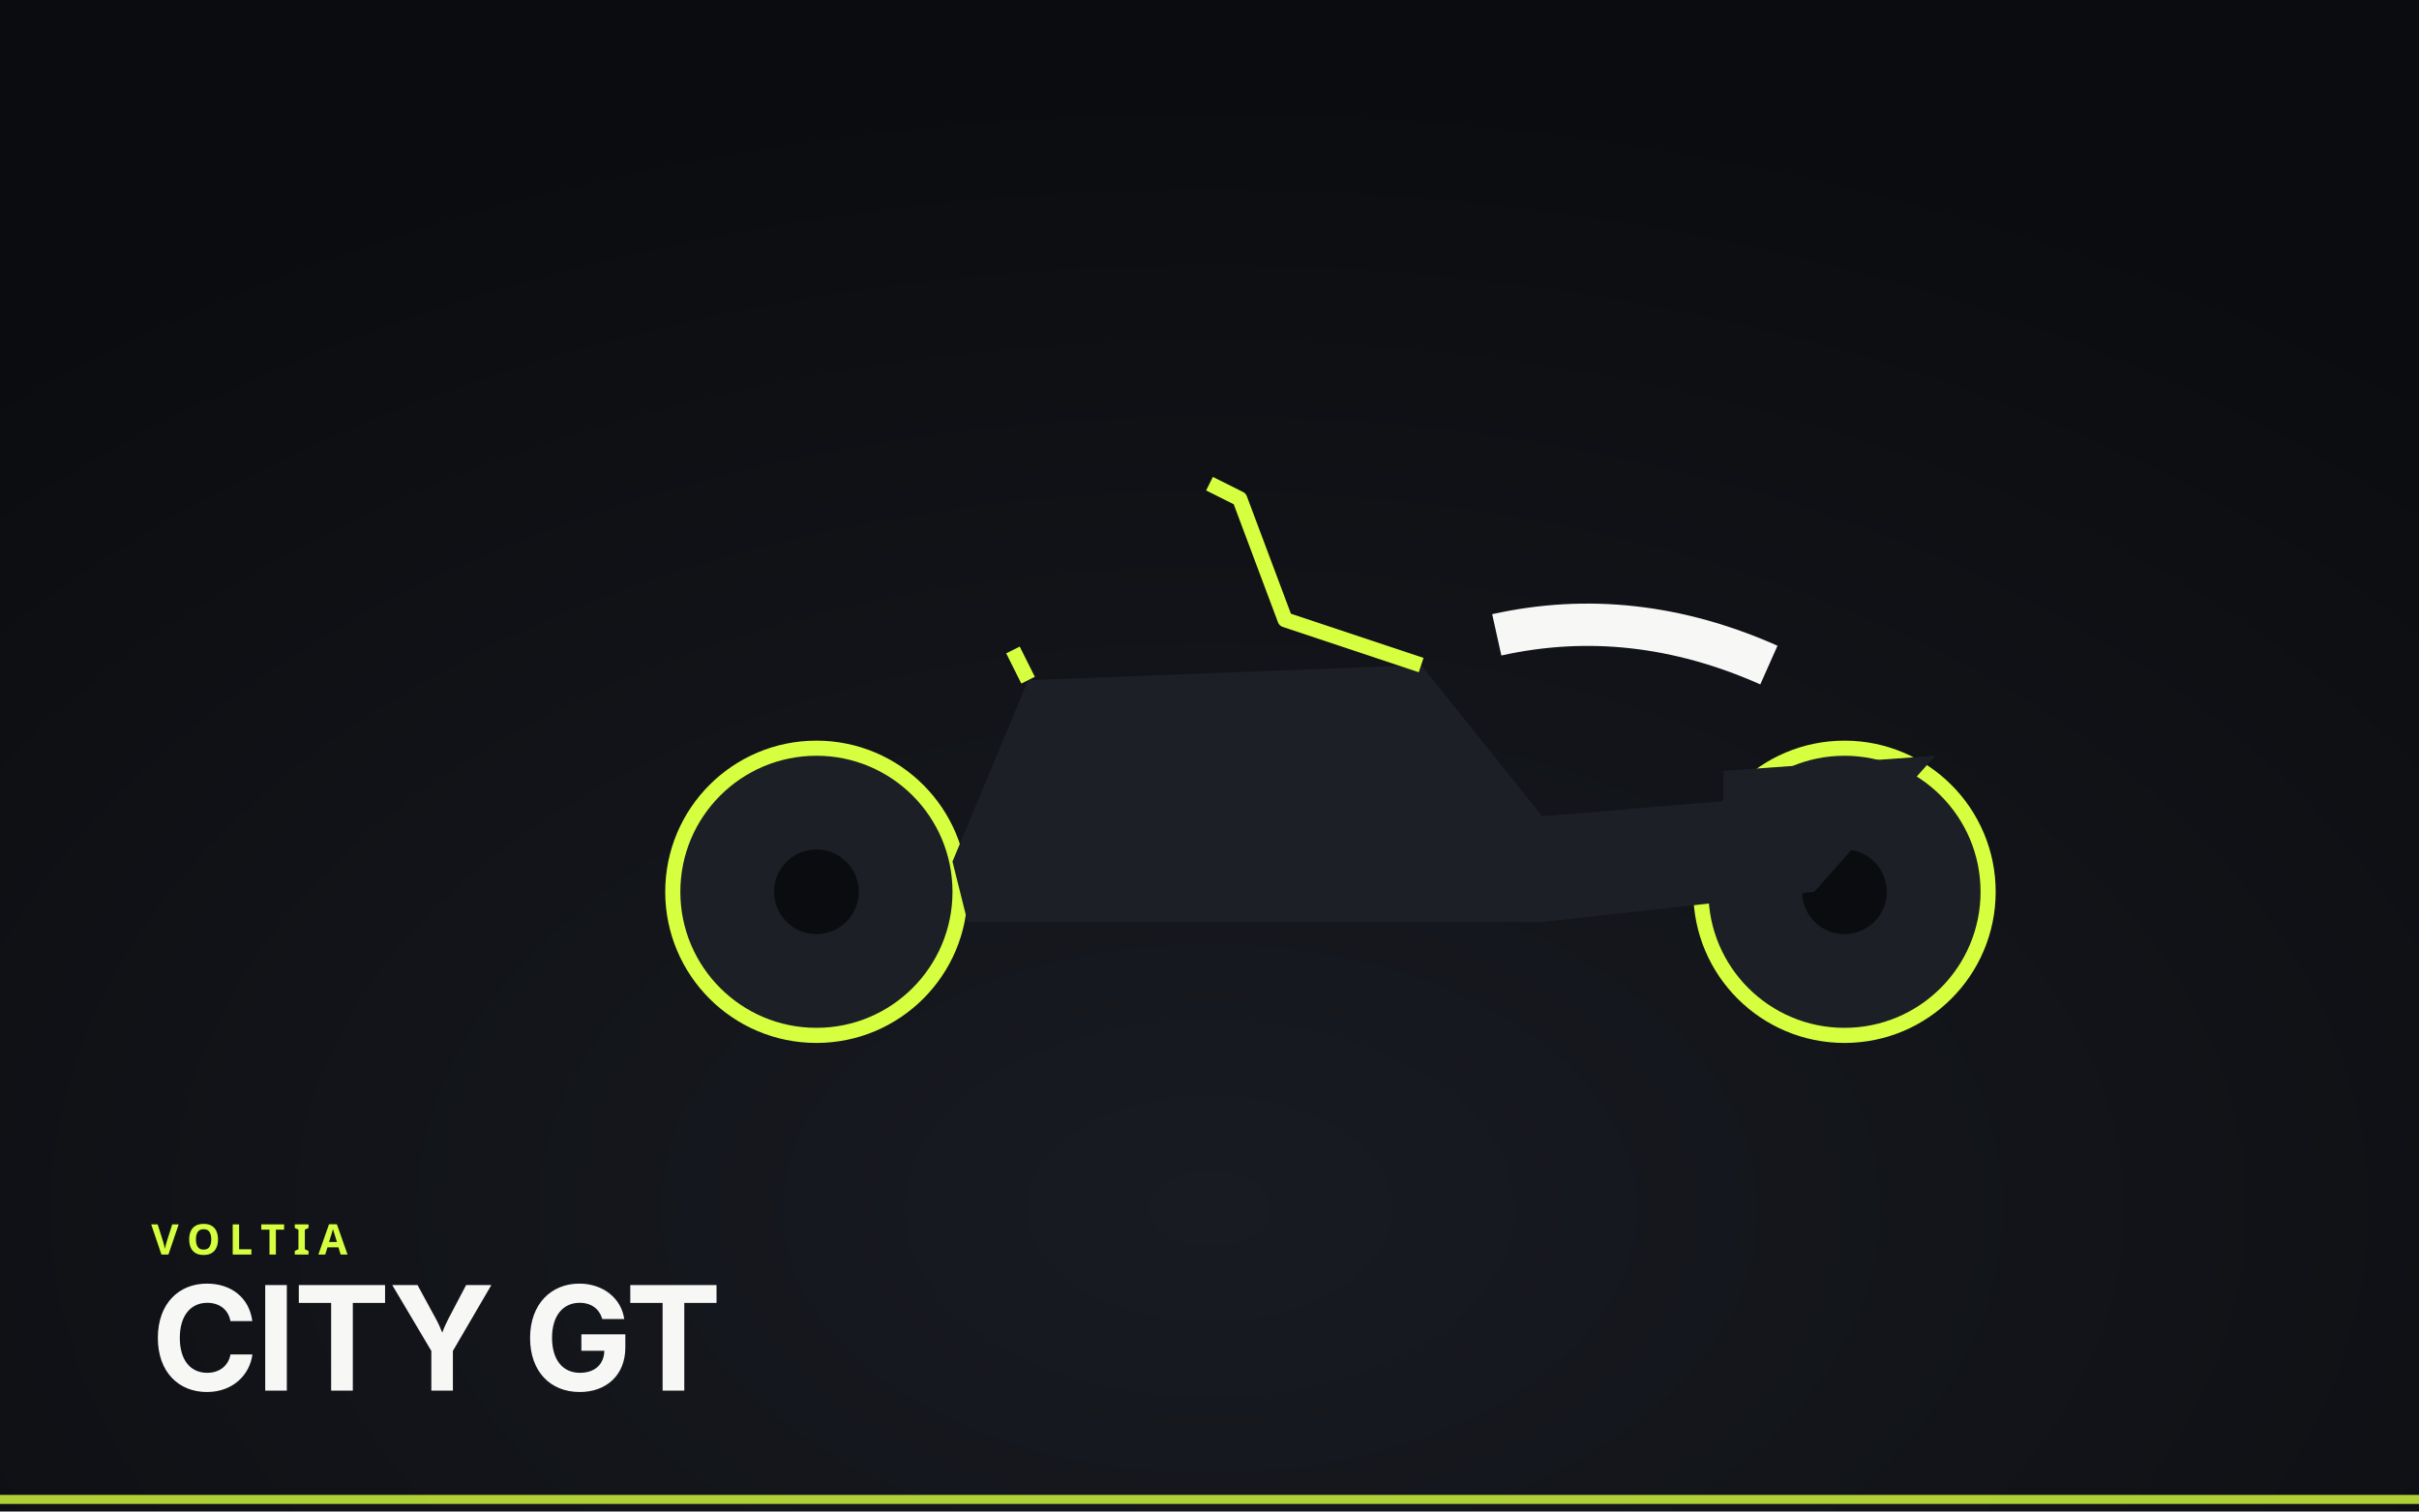
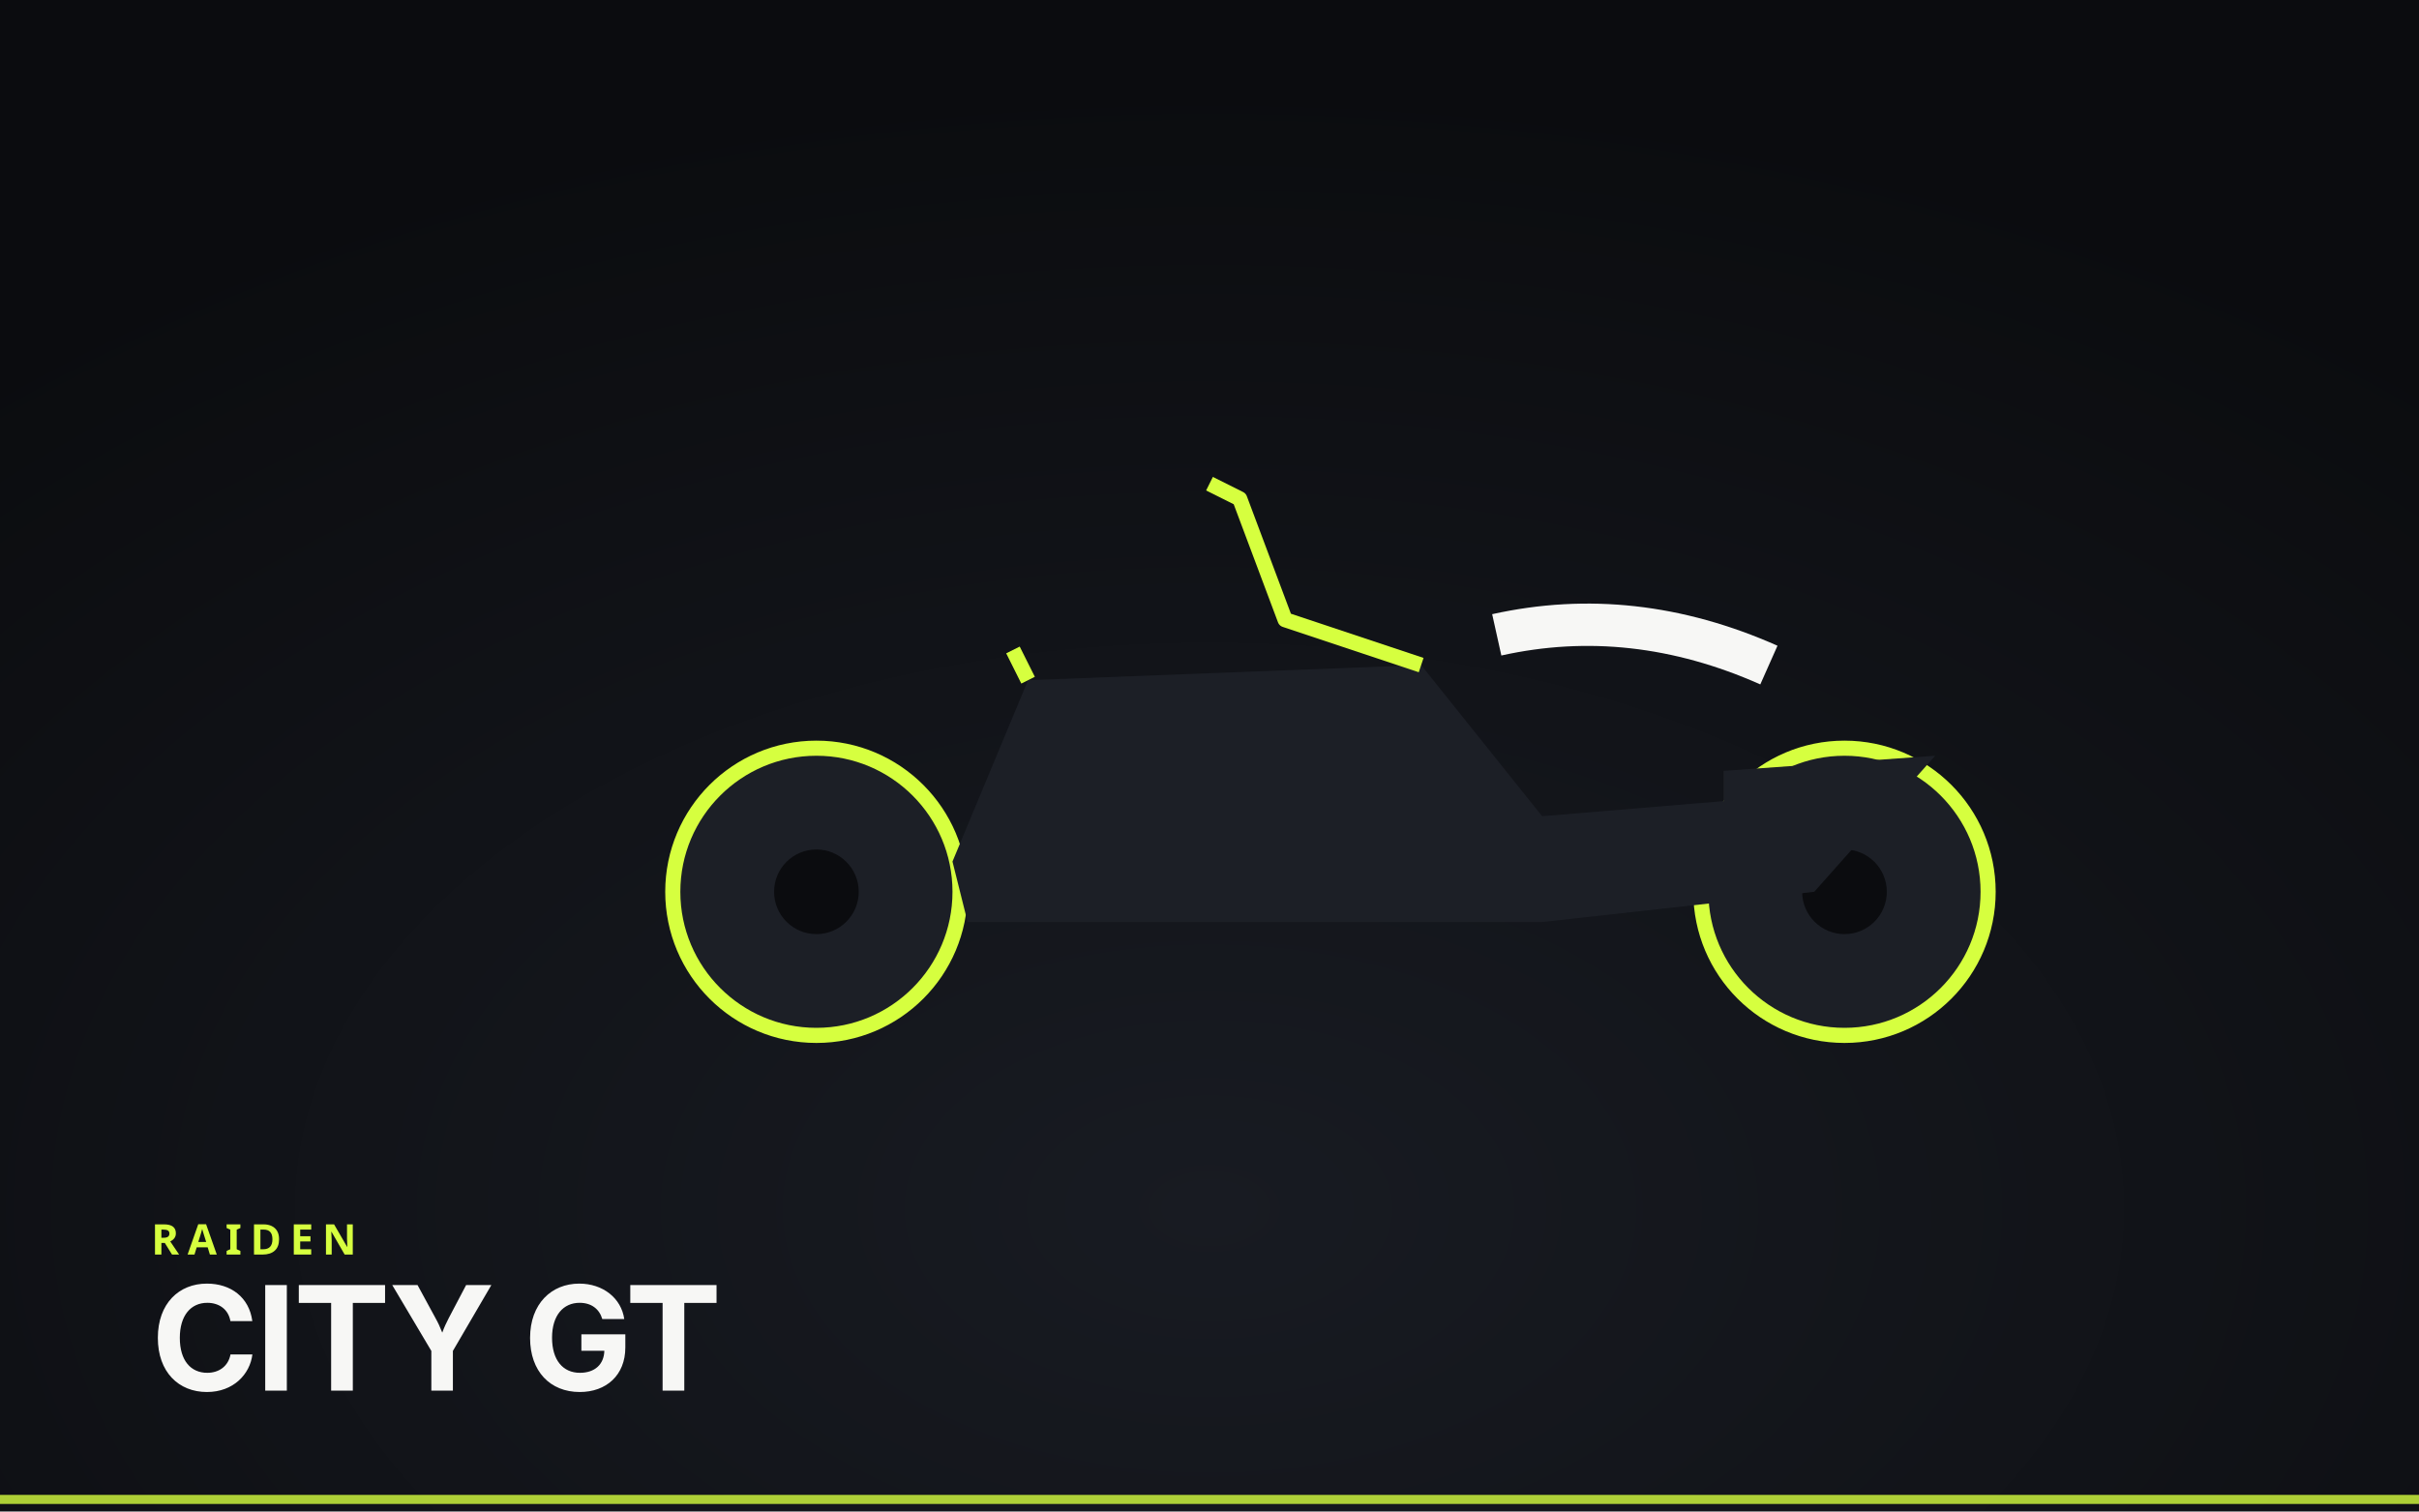
<svg xmlns="http://www.w3.org/2000/svg" viewBox="0 0 1600 1000" width="1600" height="1000" role="img">
  <defs>
    <radialGradient id="g" cx="50%" cy="80%" r="75%">
      <stop offset="0" stop-color="#181B22" />
      <stop offset="1" stop-color="#0B0C0F" />
    </radialGradient>
  </defs>
  <rect width="1600" height="1000" fill="url(#g)" />
  <line x1="0" y1="992" x2="1600" y2="992" stroke="#D6FF3F" stroke-width="6" opacity=".8" />
  <g transform="translate(380 210) scale(1)" stroke-linejoin="round">
    <circle cx="160" cy="380" r="95" fill="#1C1F26" stroke="#D6FF3F" stroke-width="10" />
    <circle cx="840" cy="380" r="95" fill="#1C1F26" stroke="#D6FF3F" stroke-width="10" />
    <circle cx="160" cy="380" r="28" fill="#0B0C0F" />
    <circle cx="840" cy="380" r="28" fill="#0B0C0F" />
    <path d="M250 360 L300 240 L560 230 L640 330 L760 320 L760 300 L900 290 L820 380 L640 400 L260 400 Z" fill="#1C1F26" />
    <path d="M560 230 L470 200 L440 120 L420 110 M300 240 L290 220" stroke="#D6FF3F" stroke-width="10" fill="none" />
    <path d="M610 210 Q700 190 790 230" stroke="#F7F7F5" stroke-width="28" fill="none" />
  </g>
-   <text x="100" y="830" font-family="system-ui, sans-serif" font-size="28" font-weight="600" fill="#D6FF3F" letter-spacing=".2em">VOLTIA</text>
+   <text x="100" y="830" font-family="system-ui, sans-serif" font-size="28" font-weight="600" fill="#D6FF3F" letter-spacing=".2em">RAIDEN</text>
  <text x="100" y="920" font-family="system-ui, -apple-system, sans-serif" font-size="96" font-weight="700" fill="#F7F7F5" letter-spacing="-0.02em">CITY GT</text>
</svg>
